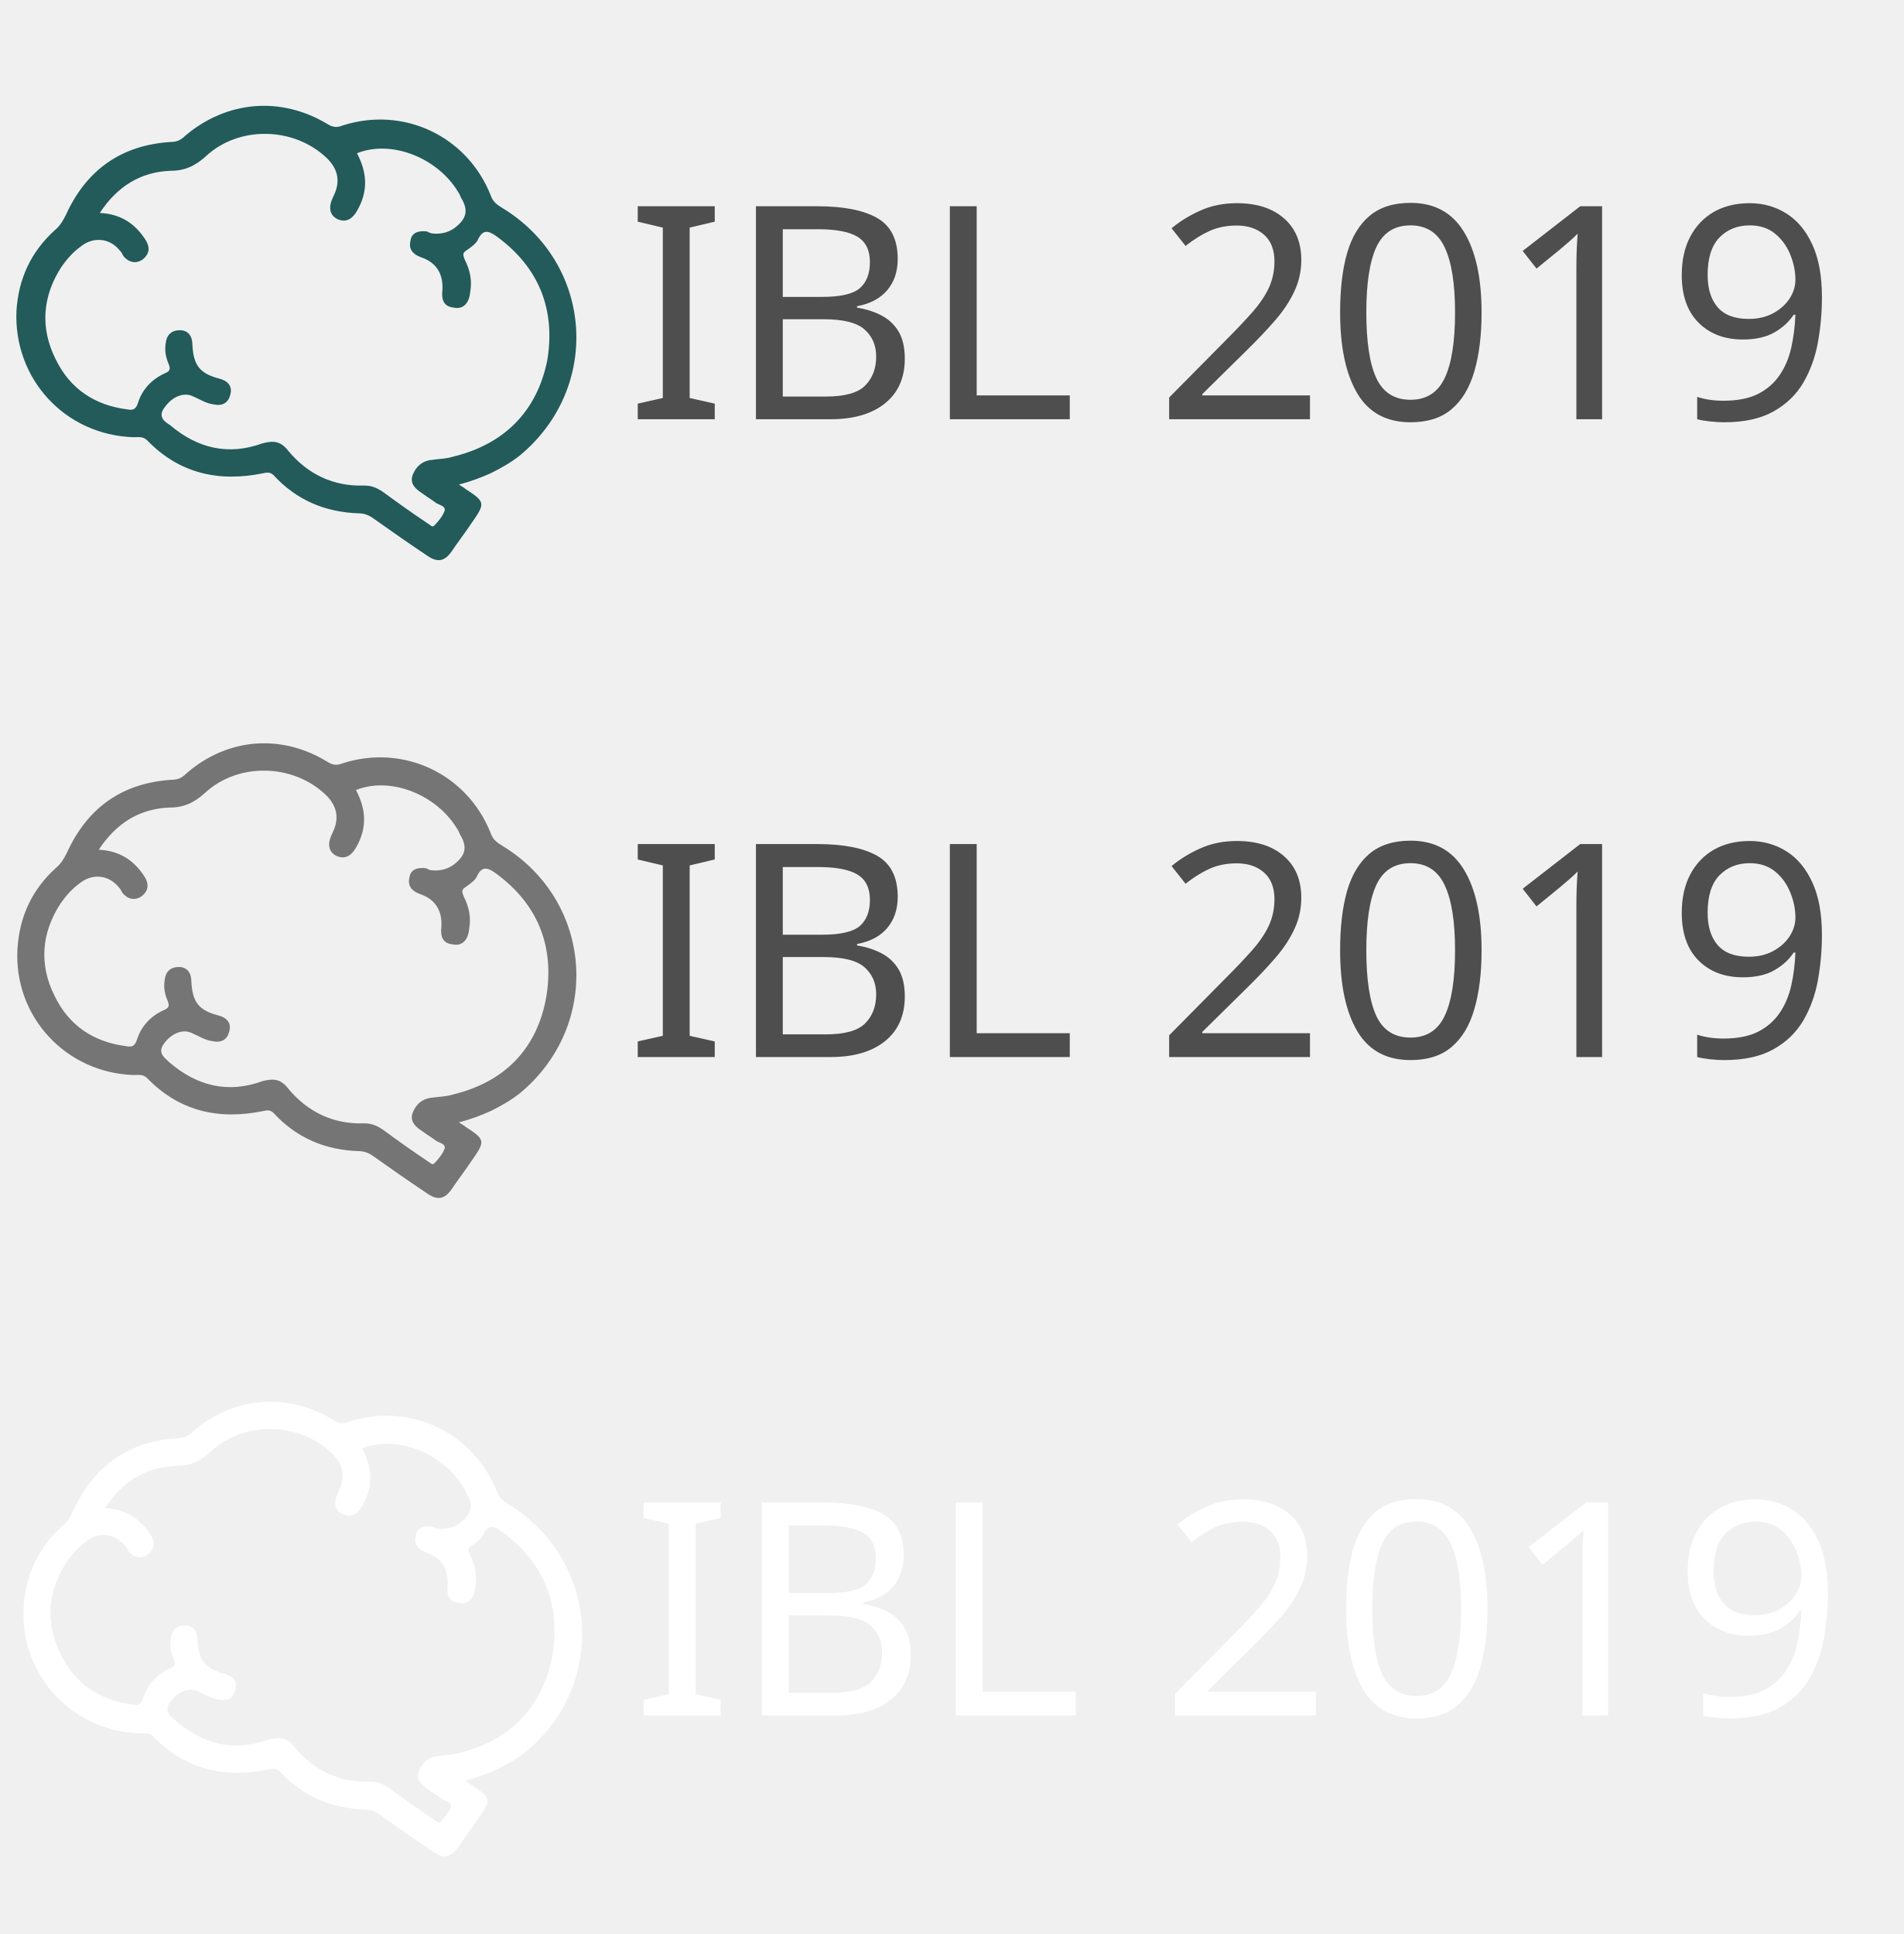
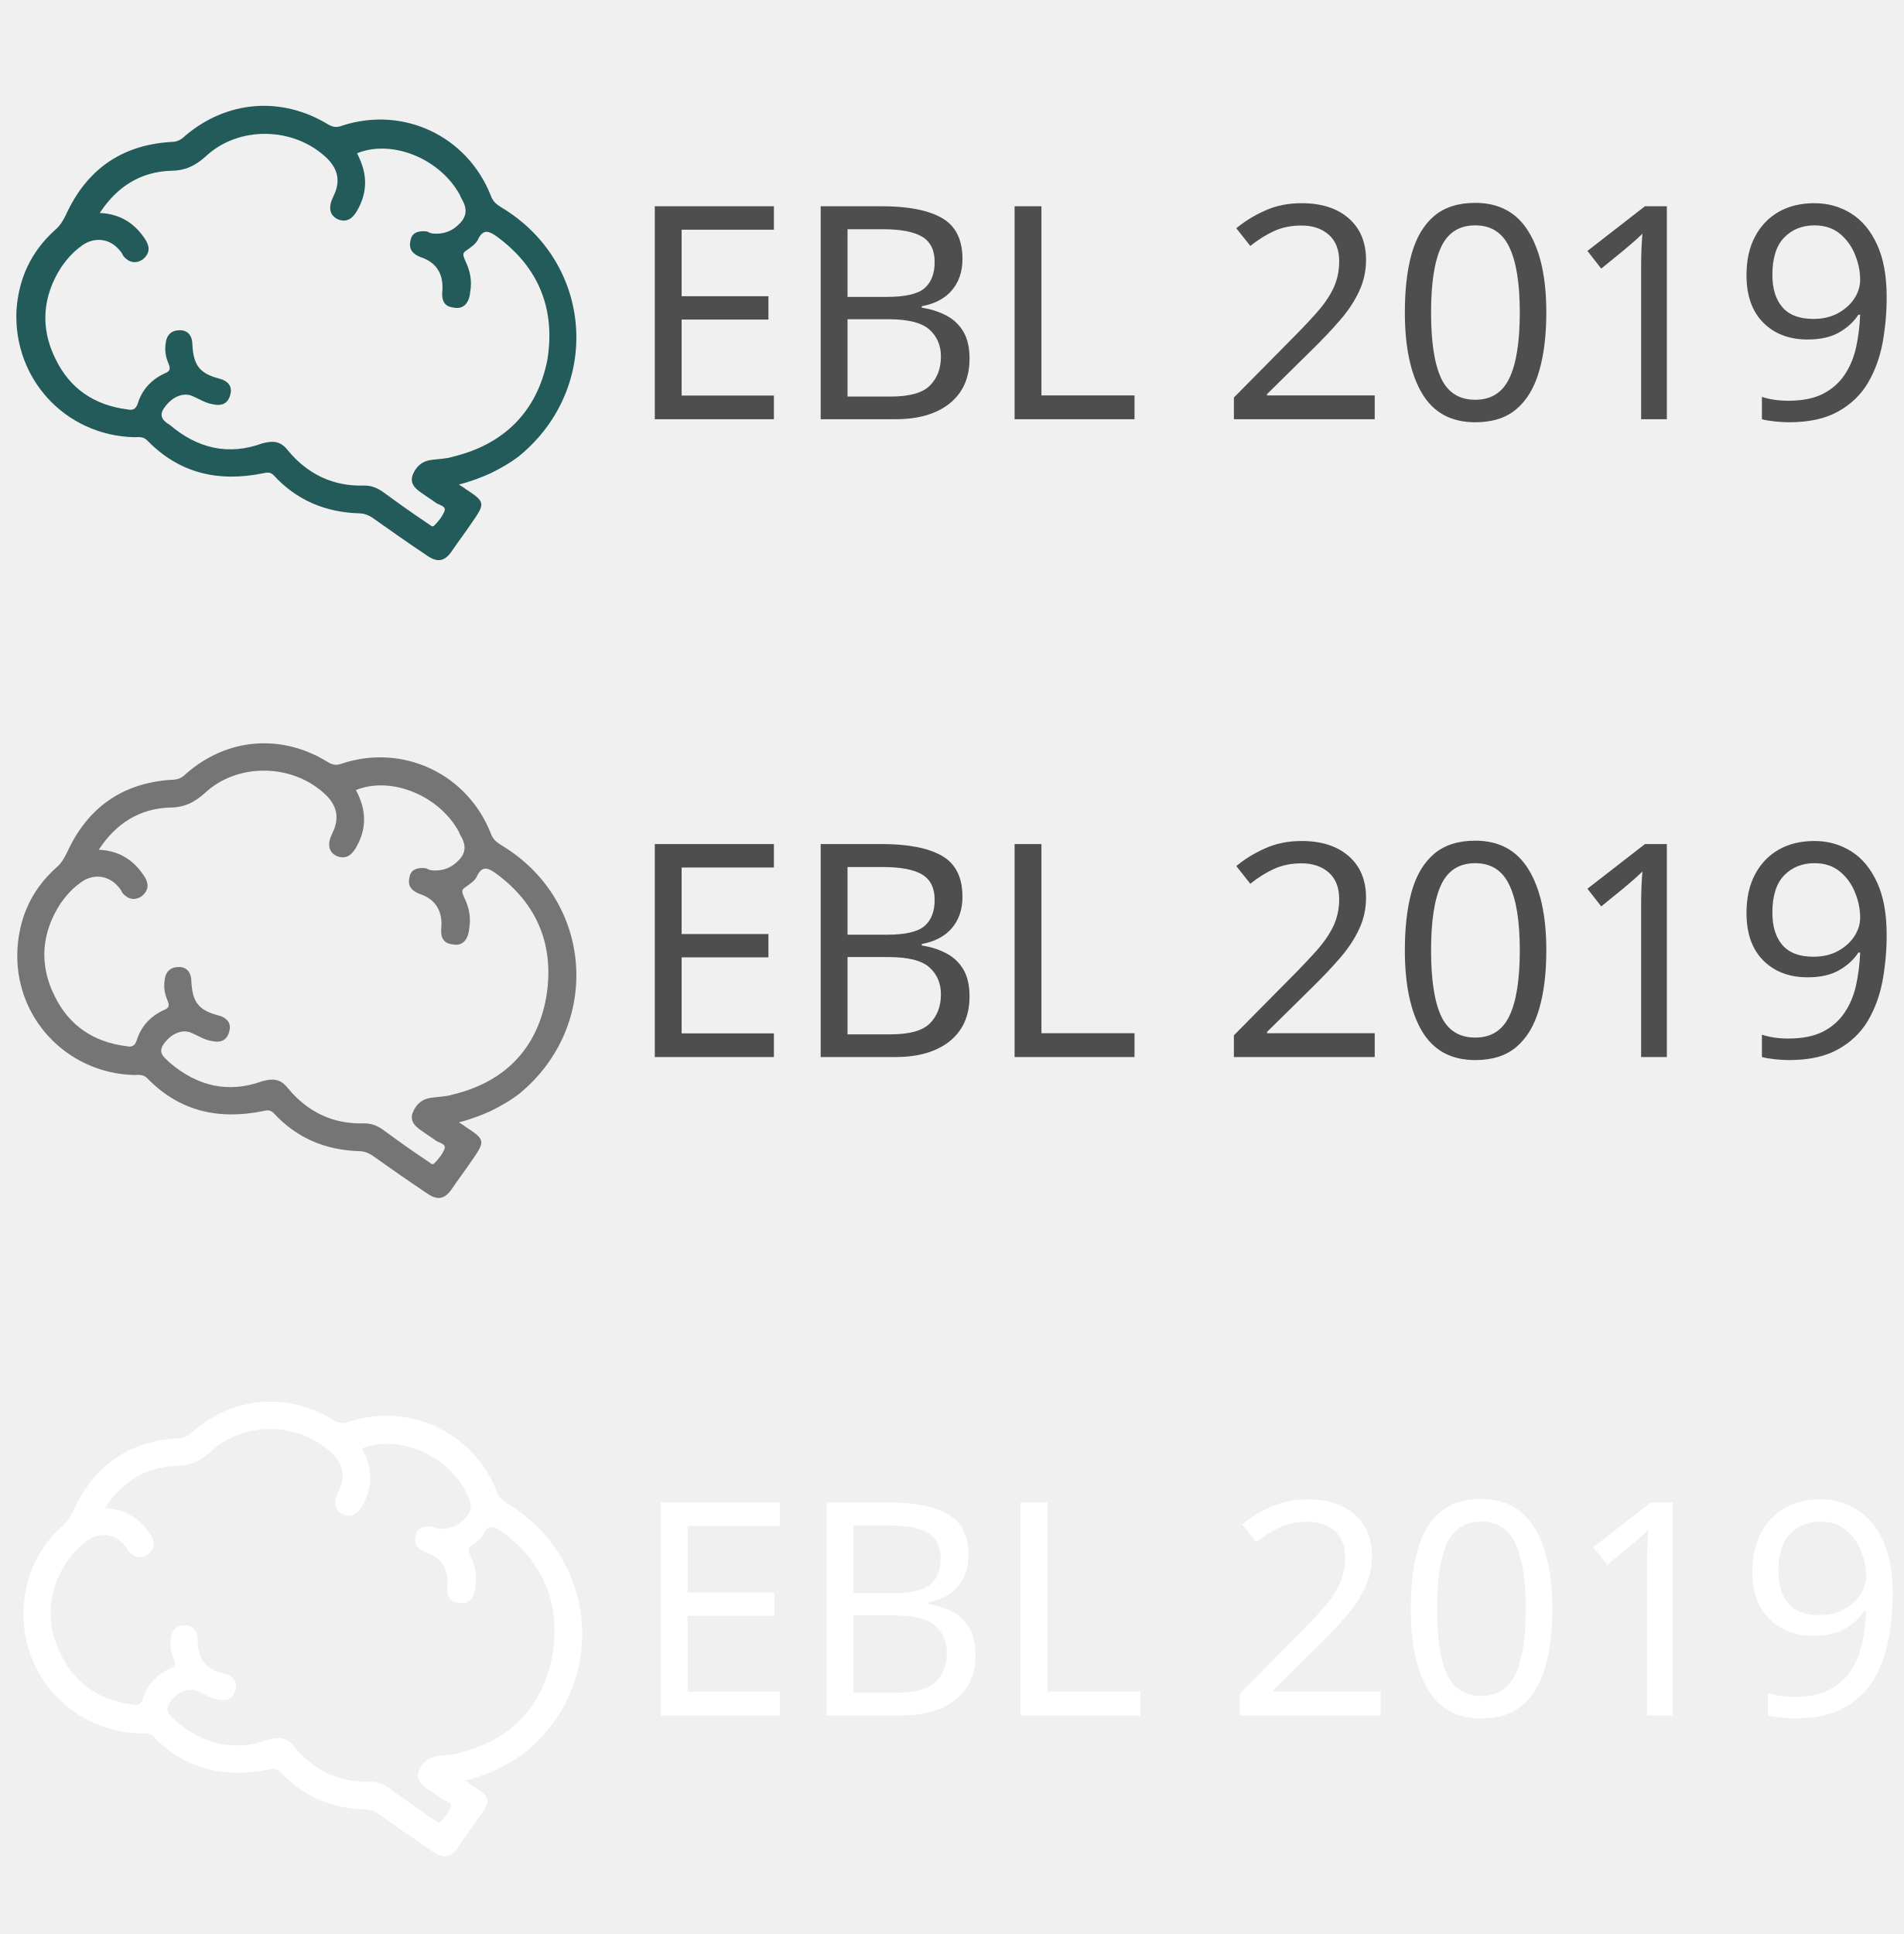
<svg xmlns="http://www.w3.org/2000/svg" version="1.1" id="Layer_1" x="0px" y="0px" width="185px" height="188px" viewBox="0 0 185 188" enable-background="new 0 0 185 188" xml:space="preserve">
  <style type="text/css">
	.st0{fill:#225B5A;}
	.st1{fill:#4E4E4E;}
	.st2{font-family:'OpenSans-Regular';}
	.st3{font-size:29px;}
	.st4{fill:#757575;}
	.st5{fill:#FFFFFF;}
</style>
  <g>
    <path class="st0" d="M48.8,20.2c-0.5-0.3-0.9-0.6-1.1-1.2c-2.3-5.8-8.5-8.7-14.4-6.8c-0.5,0.2-0.9,0.2-1.4-0.1   C27.3,9.3,22,9.8,18,13.2c-0.4,0.4-0.8,0.6-1.4,0.6c-4.8,0.3-8.2,2.7-10.2,7.1c-0.3,0.6-0.6,1.1-1.1,1.5c-2.3,2.1-3.5,4.7-3.7,7.8   C1.3,36.8,6.3,42.3,13,42.5c0.4,0,0.9-0.1,1.3,0.3c3.1,3.2,6.9,4.1,11.3,3.2c0.4-0.1,0.7-0.1,1,0.2c2.2,2.4,5,3.6,8.3,3.7   c0.5,0,1,0.2,1.4,0.5c1.7,1.2,3.4,2.4,5.2,3.6c1,0.7,1.7,0.6,2.4-0.4c0.6-0.9,1.3-1.8,1.9-2.7c1.4-2,1.4-2.1-0.6-3.4   c-0.1-0.1-0.3-0.2-0.6-0.4c1.2-0.3,2.2-0.7,3.1-1.1c1-0.5,1.9-1,2.8-1.7C58.5,37.7,57.7,25.6,48.8,20.2z M44,44.4   c-0.6,0.2-1.3,0.2-2,0.3c-1,0.1-1.6,0.7-1.9,1.5c-0.3,0.9,0.4,1.4,1,1.8c0.4,0.3,0.9,0.6,1.3,0.9c0.3,0.2,1,0.3,0.8,0.8   c-0.2,0.5-0.6,1-1,1.4c-0.2,0.2-0.4-0.1-0.6-0.2c-1.5-1-2.9-2-4.4-3.1c-0.6-0.4-1.1-0.6-1.8-0.6c-3,0.1-5.5-1.1-7.4-3.4   c-0.7-0.9-1.4-1-2.5-0.7c-3.3,1.2-6.3,0.5-9-1.8C16,41,15.3,40.5,16,39.6c0.7-1,1.8-1.5,2.7-1.1c0.7,0.3,1.3,0.7,2,0.8   c0.9,0.2,1.5-0.1,1.7-1c0.2-0.8-0.3-1.3-1.1-1.5c-1.9-0.5-2.5-1.3-2.6-3.3c0-0.8-0.4-1.4-1.2-1.4c-0.8,0-1.3,0.4-1.4,1.3   c-0.1,0.7,0,1.3,0.3,2c0.2,0.5,0.1,0.7-0.4,0.9c-1.3,0.6-2.2,1.6-2.6,2.9c-0.2,0.6-0.5,0.7-1,0.6c-3.2-0.4-5.6-2-7-4.9   c-1.5-3-1.3-6.1,0.6-9c0.5-0.7,1.1-1.4,1.8-1.9c1.2-1,2.8-0.9,3.8,0.3c0.2,0.2,0.3,0.4,0.4,0.6c0.5,0.6,1.2,0.8,1.9,0.3   c0.6-0.5,0.7-1.1,0.3-1.8c-1-1.6-2.4-2.6-4.5-2.7c1.7-2.6,4-4,6.9-4.1c1.4,0,2.4-0.5,3.4-1.4c3.2-3,8.6-2.9,11.8,0.2   c1.1,1.1,1.3,2.3,0.6,3.7c-0.5,1-0.4,1.8,0.4,2.2c0.9,0.4,1.5-0.1,1.9-0.8c1.1-1.9,1-3.7,0-5.6c3.2-1.3,7.5,0.3,9.6,3.4   c0.2,0.3,0.4,0.6,0.5,0.9c0.5,0.8,0.7,1.6,0,2.4c-0.7,0.8-1.6,1.2-2.7,1.1c-0.2,0-0.4-0.1-0.6-0.2c-0.8-0.1-1.5,0.1-1.6,0.9   c-0.2,0.8,0.2,1.3,1,1.6c1.5,0.5,2.2,1.6,2.1,3.2c-0.1,0.9,0.1,1.6,1.1,1.7c0.9,0.2,1.5-0.4,1.6-1.5c0.2-1.1,0-2.1-0.5-3.1   c-0.2-0.5-0.3-0.7,0.2-1c0.4-0.3,0.9-0.6,1.1-1.1c0.5-1,1.1-0.7,1.8-0.2c4.1,3,5.7,7.1,4.9,12C52.2,40,49,43.2,44,44.4z" />
  </g>
-   <text transform="matrix(1 0 0 1 60.8322 40.7513)" class="st1 st2 st3">IBL 2019</text>
+   <text transform="matrix(1 0 0 1 60.8322 40.7513)" class="st1 st2 st3">EBL 2019</text>
  <g>
    <path class="st4" d="M48.8,82.2c-0.5-0.3-0.9-0.6-1.1-1.2c-2.3-5.8-8.5-8.7-14.4-6.8c-0.5,0.2-0.9,0.2-1.4-0.1   c-4.5-2.8-9.8-2.4-13.8,1.1c-0.4,0.4-0.8,0.6-1.4,0.6c-4.8,0.3-8.2,2.7-10.2,7.1c-0.3,0.6-0.6,1.1-1.1,1.5   c-2.3,2.1-3.5,4.7-3.7,7.8c-0.4,6.6,4.7,12.1,11.3,12.3c0.4,0,0.9-0.1,1.3,0.3c3.1,3.2,6.9,4.1,11.3,3.2c0.4-0.1,0.7-0.1,1,0.2   c2.2,2.4,5,3.6,8.3,3.7c0.5,0,1,0.2,1.4,0.5c1.7,1.2,3.4,2.4,5.2,3.6c1,0.7,1.7,0.6,2.4-0.4c0.6-0.9,1.3-1.8,1.9-2.7   c1.4-2,1.4-2.1-0.6-3.4c-0.1-0.1-0.3-0.2-0.6-0.4c1.2-0.3,2.2-0.7,3.1-1.1c1-0.5,1.9-1,2.8-1.7C58.5,99.7,57.7,87.6,48.8,82.2z    M44,106.4c-0.6,0.2-1.3,0.2-2,0.3c-1,0.1-1.6,0.7-1.9,1.5c-0.3,0.9,0.4,1.4,1,1.8c0.4,0.3,0.9,0.6,1.3,0.9c0.3,0.2,1,0.3,0.8,0.8   c-0.2,0.5-0.6,1-1,1.4c-0.2,0.2-0.4-0.1-0.6-0.2c-1.5-1-2.9-2-4.4-3.1c-0.6-0.4-1.1-0.6-1.8-0.6c-3,0.1-5.5-1.1-7.4-3.4   c-0.7-0.9-1.4-1-2.5-0.7c-3.3,1.2-6.3,0.5-9-1.8c-0.5-0.5-1.2-0.9-0.6-1.8c0.7-1,1.8-1.5,2.7-1.1c0.7,0.3,1.3,0.7,2,0.8   c0.9,0.2,1.5-0.1,1.7-1c0.2-0.8-0.3-1.3-1.1-1.5c-1.9-0.5-2.5-1.3-2.6-3.3c0-0.8-0.4-1.4-1.2-1.4c-0.8,0-1.3,0.4-1.4,1.3   c-0.1,0.7,0,1.3,0.3,2c0.2,0.5,0.1,0.7-0.4,0.9c-1.3,0.6-2.2,1.6-2.6,2.9c-0.2,0.6-0.5,0.7-1,0.6c-3.2-0.4-5.6-2-7-4.9   c-1.5-3-1.3-6.1,0.6-9c0.5-0.7,1.1-1.4,1.8-1.9c1.2-1,2.8-0.9,3.8,0.3c0.2,0.2,0.3,0.4,0.4,0.6c0.5,0.6,1.2,0.8,1.9,0.3   c0.6-0.5,0.7-1.1,0.3-1.8c-1-1.6-2.4-2.6-4.5-2.7c1.7-2.6,4-4,6.9-4.1c1.4,0,2.4-0.5,3.4-1.4c3.2-3,8.6-2.9,11.8,0.2   c1.1,1.1,1.3,2.3,0.6,3.7c-0.5,1-0.4,1.8,0.4,2.2c0.9,0.4,1.5-0.1,1.9-0.8c1.1-1.9,1-3.7,0-5.6c3.2-1.3,7.5,0.3,9.6,3.4   c0.2,0.3,0.4,0.6,0.5,0.9c0.5,0.8,0.7,1.6,0,2.4c-0.7,0.8-1.6,1.2-2.7,1.1c-0.2,0-0.4-0.1-0.6-0.2c-0.8-0.1-1.5,0.1-1.6,0.9   c-0.2,0.8,0.2,1.3,1,1.6c1.5,0.5,2.2,1.6,2.1,3.2c-0.1,0.9,0.1,1.6,1.1,1.7c0.9,0.2,1.5-0.4,1.6-1.5c0.2-1.1,0-2.1-0.5-3.1   c-0.2-0.5-0.3-0.7,0.2-1c0.4-0.3,0.9-0.6,1.1-1.1c0.5-1,1.1-0.7,1.8-0.2c4.1,3,5.7,7.1,4.9,12C52.2,102,49,105.2,44,106.4z" />
  </g>
-   <text transform="matrix(1 0 0 1 60.8322 102.7513)" class="st1 st2 st3">IBL 2019</text>
+   <text transform="matrix(1 0 0 1 60.8322 102.7513)" class="st1 st2 st3">EBL 2019</text>
  <g>
    <path class="st5" d="M49.4,146.2c-0.5-0.3-0.9-0.6-1.1-1.2c-2.3-5.8-8.5-8.7-14.4-6.8c-0.5,0.2-0.9,0.2-1.4-0.1   c-4.5-2.8-9.8-2.4-13.8,1.1c-0.4,0.4-0.8,0.6-1.4,0.6c-4.8,0.3-8.2,2.7-10.2,7.1c-0.3,0.6-0.6,1.1-1.1,1.5   c-2.3,2.1-3.5,4.7-3.7,7.8c-0.4,6.6,4.7,12.1,11.3,12.3c0.4,0,0.9-0.1,1.3,0.3c3.1,3.2,6.9,4.1,11.3,3.2c0.4-0.1,0.7-0.1,1,0.2   c2.2,2.4,5,3.6,8.3,3.7c0.5,0,1,0.2,1.4,0.5c1.7,1.2,3.4,2.4,5.2,3.6c1,0.7,1.7,0.6,2.4-0.4c0.6-0.9,1.3-1.8,1.9-2.7   c1.4-2,1.4-2.1-0.6-3.4c-0.1-0.1-0.3-0.2-0.6-0.4c1.2-0.3,2.2-0.7,3.1-1.1c1-0.5,1.9-1,2.8-1.7C59.1,163.7,58.2,151.6,49.4,146.2z    M44.6,170.4c-0.6,0.2-1.3,0.2-2,0.3c-1,0.1-1.6,0.7-1.9,1.5c-0.3,0.9,0.4,1.4,1,1.8c0.4,0.3,0.9,0.6,1.3,0.9   c0.3,0.2,1,0.3,0.8,0.8c-0.2,0.5-0.6,1-1,1.4c-0.2,0.2-0.4-0.1-0.6-0.2c-1.5-1-2.9-2-4.4-3.1c-0.6-0.4-1.1-0.6-1.8-0.6   c-3,0.1-5.5-1.1-7.4-3.4c-0.7-0.9-1.4-1-2.5-0.7c-3.3,1.2-6.3,0.5-9-1.8c-0.5-0.5-1.2-0.9-0.6-1.8c0.7-1,1.8-1.5,2.7-1.1   c0.7,0.3,1.3,0.7,2,0.8c0.9,0.2,1.5-0.1,1.7-1c0.2-0.8-0.3-1.3-1.1-1.5c-1.9-0.5-2.5-1.3-2.6-3.3c0-0.8-0.4-1.4-1.2-1.4   c-0.8,0-1.3,0.4-1.4,1.3c-0.1,0.7,0,1.3,0.3,2c0.2,0.5,0.1,0.7-0.4,0.9c-1.3,0.6-2.2,1.6-2.6,2.9c-0.2,0.6-0.5,0.7-1,0.6   c-3.2-0.4-5.6-2-7-4.9c-1.5-3-1.3-6.1,0.6-9c0.5-0.7,1.1-1.4,1.8-1.9c1.2-1,2.8-0.9,3.8,0.3c0.2,0.2,0.3,0.4,0.4,0.6   c0.5,0.6,1.2,0.8,1.9,0.3c0.6-0.5,0.7-1.1,0.3-1.8c-1-1.6-2.4-2.6-4.5-2.7c1.7-2.6,4-4,6.9-4.1c1.4,0,2.4-0.5,3.4-1.4   c3.2-3,8.6-2.9,11.8,0.2c1.1,1.1,1.3,2.3,0.6,3.7c-0.5,1-0.4,1.8,0.4,2.2c0.9,0.4,1.5-0.1,1.9-0.8c1.1-1.9,1-3.7,0-5.6   c3.2-1.3,7.5,0.3,9.6,3.4c0.2,0.3,0.4,0.6,0.5,0.9c0.5,0.8,0.7,1.6,0,2.4c-0.7,0.8-1.6,1.2-2.7,1.1c-0.2,0-0.4-0.1-0.6-0.2   c-0.8-0.1-1.5,0.1-1.6,0.9c-0.2,0.8,0.2,1.3,1,1.6c1.5,0.5,2.2,1.6,2.1,3.2c-0.1,0.9,0.1,1.6,1.1,1.7c0.9,0.2,1.5-0.4,1.6-1.5   c0.2-1.1,0-2.1-0.5-3.1c-0.2-0.5-0.3-0.7,0.2-1c0.4-0.3,0.9-0.6,1.1-1.1c0.5-1,1.1-0.7,1.8-0.2c4.1,3,5.7,7.1,4.9,12   C52.7,166,49.6,169.2,44.6,170.4z" />
  </g>
-   <text transform="matrix(1 0 0 1 61.4115 166.7513)" class="st5 st2 st3">IBL 2019</text>
+   <text transform="matrix(1 0 0 1 61.4115 166.7513)" class="st5 st2 st3">EBL 2019</text>
</svg>
